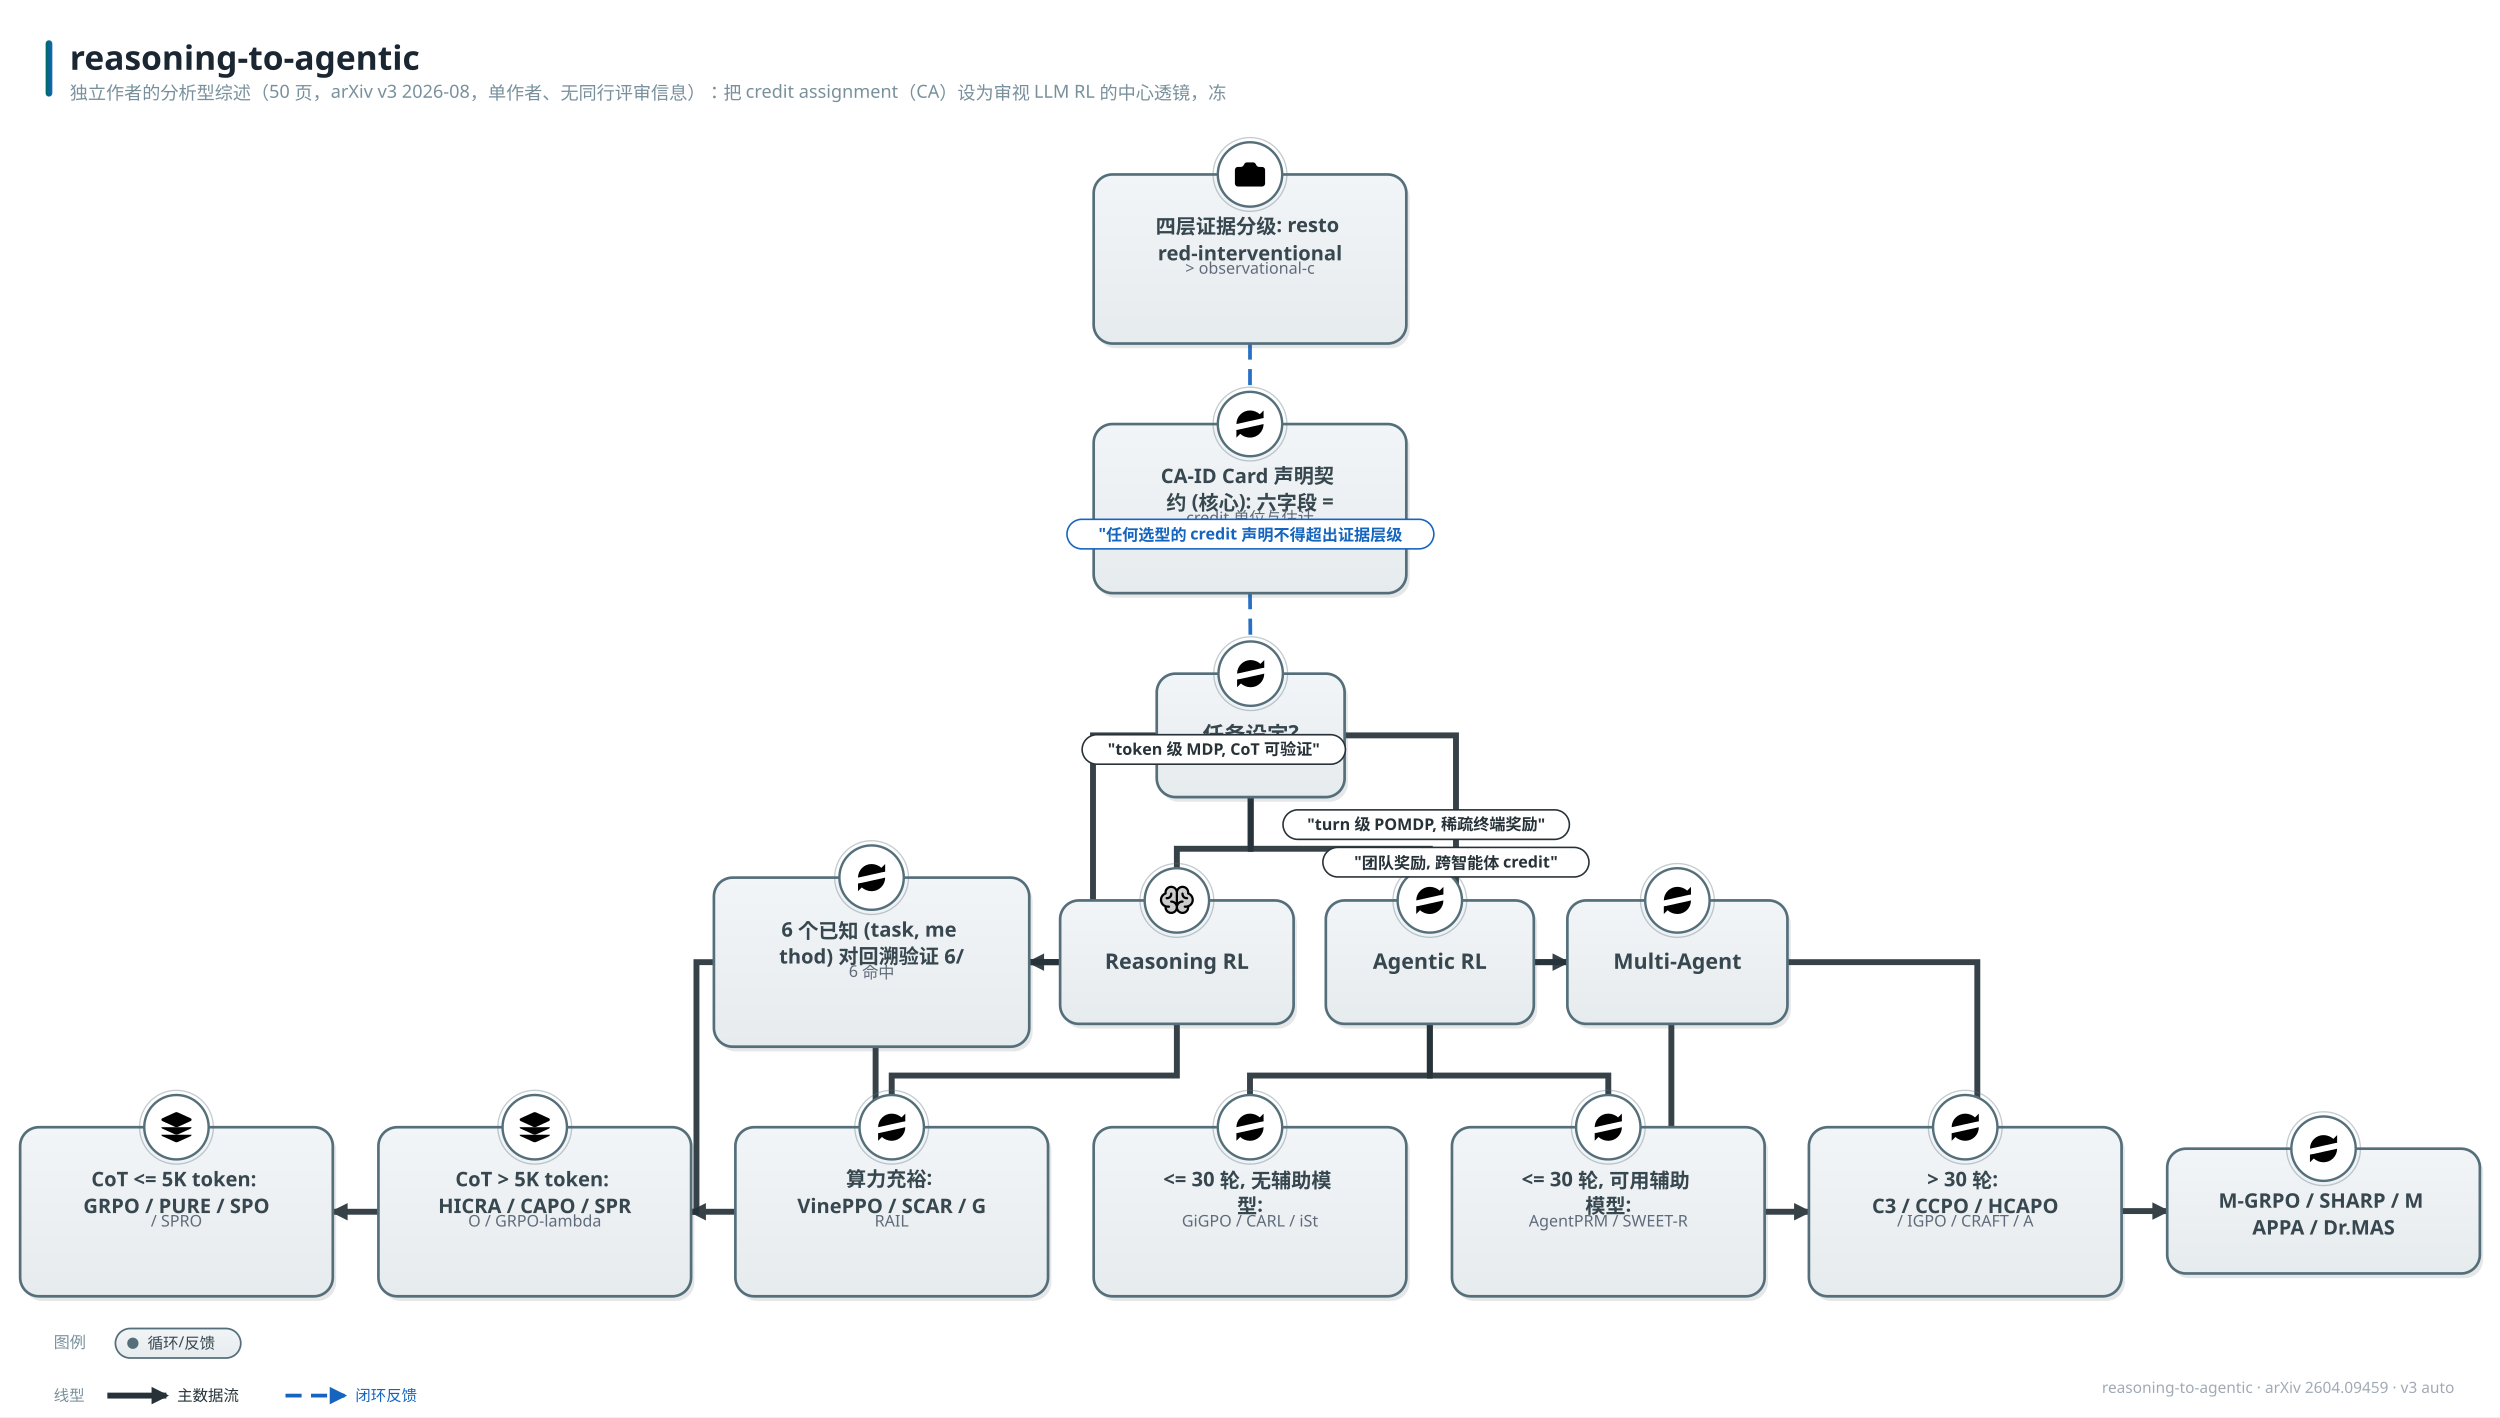
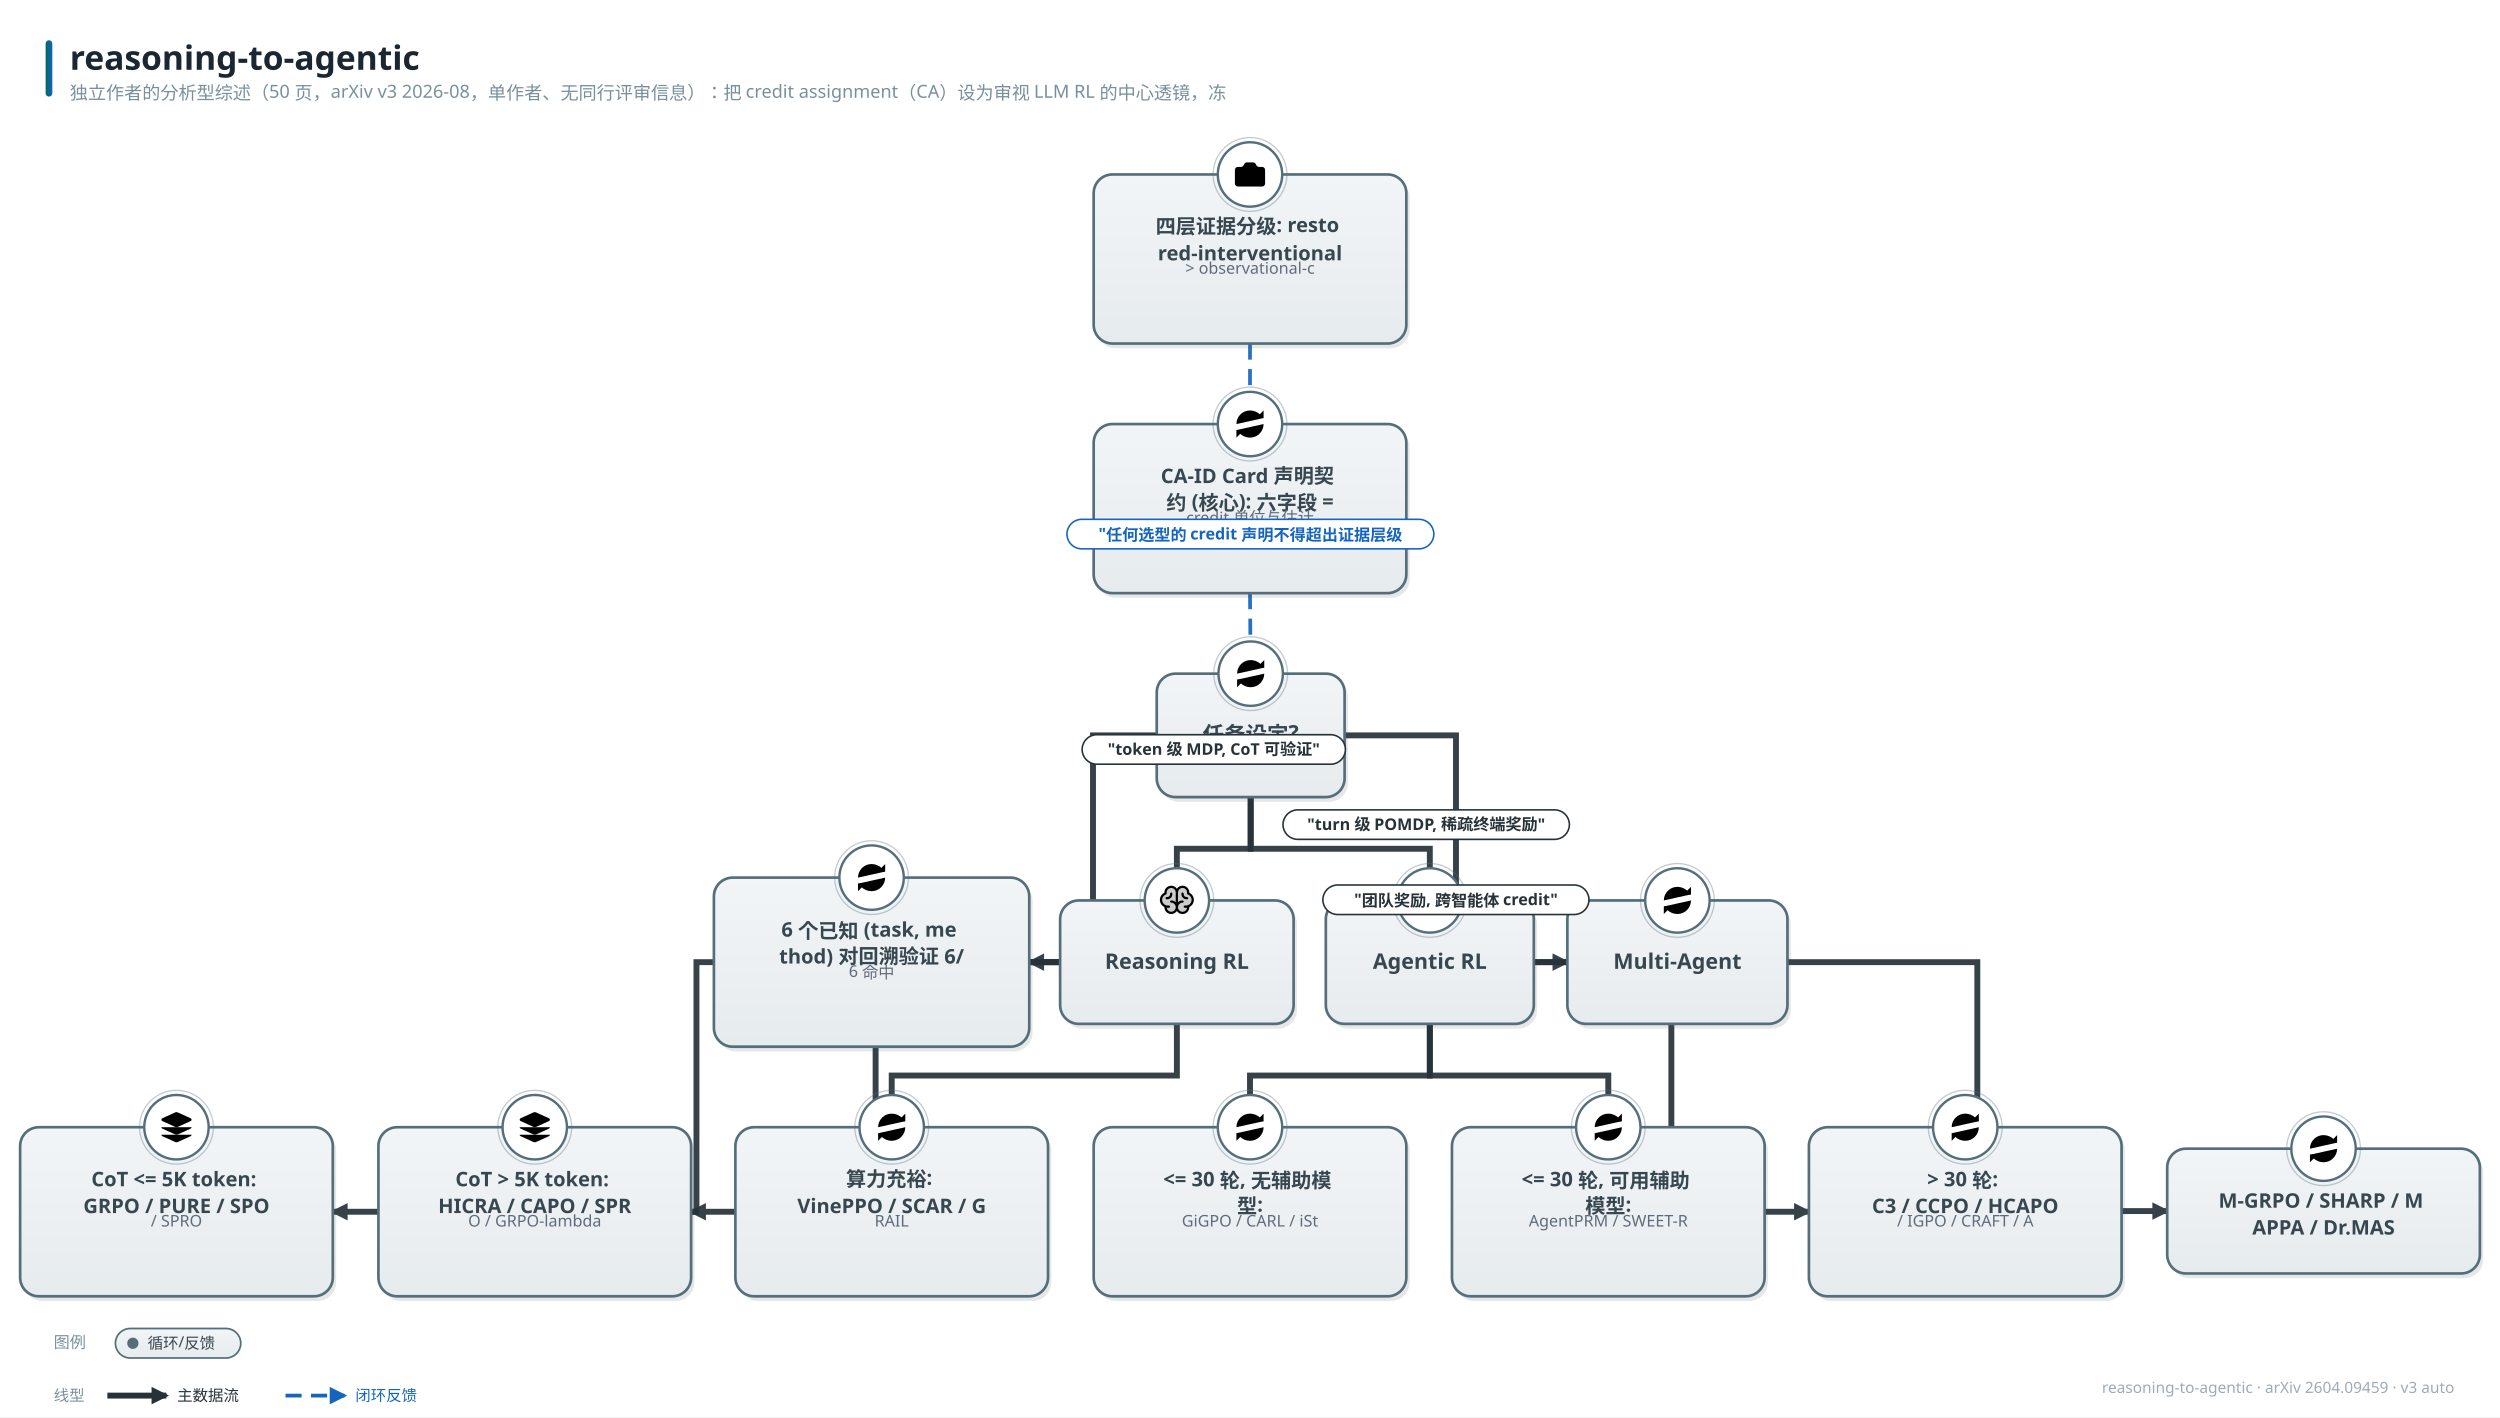
<svg xmlns="http://www.w3.org/2000/svg" width="1863" height="1056" viewBox="0 0 1863 1056" font-family="'PingFang SC','Hiragino Sans GB','Microsoft YaHei','Segoe UI',sans-serif">
  <style>text{font-family:'PingFang SC','Hiragino Sans GB','Microsoft YaHei','Segoe UI',sans-serif;} .lbl{font-weight:700;}</style>
  <defs>
    <linearGradient id="g-data" x1="0" y1="0" x2="0" y2="1">
      <stop offset="0" stop-color="#f1f9f1" />
      <stop offset="1" stop-color="#e2f0e2" />
    </linearGradient>
    <linearGradient id="g-frozen" x1="0" y1="0" x2="0" y2="1">
      <stop offset="0" stop-color="#f0f7fe" />
      <stop offset="1" stop-color="#dcecfb" />
    </linearGradient>
    <linearGradient id="g-train" x1="0" y1="0" x2="0" y2="1">
      <stop offset="0" stop-color="#fff6e8" />
      <stop offset="1" stop-color="#ffedd4" />
    </linearGradient>
    <linearGradient id="g-loss" x1="0" y1="0" x2="0" y2="1">
      <stop offset="0" stop-color="#fdf0f1" />
      <stop offset="1" stop-color="#f9e0e2" />
    </linearGradient>
    <linearGradient id="g-act" x1="0" y1="0" x2="0" y2="1">
      <stop offset="0" stop-color="#f8f1fb" />
      <stop offset="1" stop-color="#f0e4f7" />
    </linearGradient>
    <linearGradient id="g-loop" x1="0" y1="0" x2="0" y2="1">
      <stop offset="0" stop-color="#f2f5f7" />
      <stop offset="1" stop-color="#e6ebee" />
    </linearGradient>
    <linearGradient id="g-env" x1="0" y1="0" x2="0" y2="1">
      <stop offset="0" stop-color="#eef8f6" />
      <stop offset="1" stop-color="#dcf0ec" />
    </linearGradient>
    <linearGradient id="g-mem" x1="0" y1="0" x2="0" y2="1">
      <stop offset="0" stop-color="#fffef0" />
      <stop offset="1" stop-color="#fdf6d8" />
    </linearGradient>
    <linearGradient id="g-reward" x1="0" y1="0" x2="0" y2="1">
      <stop offset="0" stop-color="#fdf2f7" />
      <stop offset="1" stop-color="#f9e2ed" />
    </linearGradient>
    <linearGradient id="g-key" x1="0" y1="0" x2="0" y2="1">
      <stop offset="0" stop-color="#fffaf0" />
      <stop offset="1" stop-color="#fff1d6" />
    </linearGradient>
    <linearGradient id="g-title" x1="0" y1="0" x2="1" y2="0">
      <stop offset="0" stop-color="#00695c" />
      <stop offset="1" stop-color="#1565c0" />
    </linearGradient>
    <marker id="arr-main" viewBox="0 0 10 10" refX="8.5" refY="5" markerWidth="13" markerHeight="13" markerUnits="userSpaceOnUse" orient="auto-start-reverse">
      <path d="M0 0 L10 5 L0 10 z" fill="#546e7a" />
    </marker>
    <marker id="arr-thick" viewBox="0 0 10 10" refX="8.5" refY="5" markerWidth="13" markerHeight="13" markerUnits="userSpaceOnUse" orient="auto-start-reverse">
      <path d="M0 0 L10 5 L0 10 z" fill="#263238" />
    </marker>
    <marker id="arr-thin" viewBox="0 0 10 10" refX="8.5" refY="5" markerWidth="13" markerHeight="13" markerUnits="userSpaceOnUse" orient="auto-start-reverse">
      <path d="M0 0 L10 5 L0 10 z" fill="#9fb0bb" />
    </marker>
    <marker id="arr-fb" viewBox="0 0 10 10" refX="8.5" refY="5" markerWidth="13" markerHeight="13" markerUnits="userSpaceOnUse" orient="auto-start-reverse">
      <path d="M0 0 L10 5 L0 10 z" fill="#1565c0" />
    </marker>
    <marker id="arr-loss" viewBox="0 0 10 10" refX="8.5" refY="5" markerWidth="13" markerHeight="13" markerUnits="userSpaceOnUse" orient="auto-start-reverse">
      <path d="M0 0 L10 5 L0 10 z" fill="#c62828" />
    </marker>
  </defs>
  <rect width="1863" height="1056" fill="#ffffff" />
  <rect x="34" y="30" width="5" height="42" rx="2.5" fill="url(#g-title)" />
  <text x="52" y="52" font-size="25" font-weight="800" fill="#1a2733">reasoning-to-agentic</text>
  <text x="52" y="74" font-size="13.5" fill="#78909c">独立作者的分析型综述（50 页，arXiv v3 2026-08，单作者、无同行评审信息）：把 credit assignment（CA）设为审视 LLM RL 的中心透镜，冻</text>
  <text x="1829" y="1038" font-size="11.5" fill="#a0aab4" text-anchor="end">reasoning-to-agentic · arXiv 2604.09459 · v3 auto</text>
  <path d="M 932.0 594.0 L 932.0 632.5 L 877.0 632.5 L 877.0 671.0" fill="none" stroke="#263238" stroke-width="4.4" marker-end="url(#arr-thick)" opacity="0.92" />
  <path d="M 932.0 594.0 L 932.0 632.5 L 1065.5 632.5 L 1065.5 671.0" fill="none" stroke="#263238" stroke-width="4.4" marker-end="url(#arr-thick)" opacity="0.92" />
  <path d="M 1002.0 548.0 L 1085.0 548.0 L 1085.0 717.0 L 1168.0 717.0" fill="none" stroke="#263238" stroke-width="4.4" marker-end="url(#arr-thick)" opacity="0.92" />
  <path d="M 790.0 717.0 L 519.0 717.0 L 519.0 903.0 L 248.0 903.0" fill="none" stroke="#263238" stroke-width="4.4" marker-end="url(#arr-thick)" opacity="0.92" />
  <path d="M 790.0 717.0 L 652.5 717.0 L 652.5 903.0 L 515.0 903.0" fill="none" stroke="#263238" stroke-width="4.4" marker-end="url(#arr-thick)" opacity="0.92" />
  <path d="M 877.0 763.0 L 877.0 801.5 L 664.5 801.5 L 664.5 840.0" fill="none" stroke="#263238" stroke-width="4.4" marker-end="url(#arr-thick)" opacity="0.92" />
  <path d="M 1065.5 763.0 L 1065.5 801.5 L 931.5 801.5 L 931.5 840.0" fill="none" stroke="#263238" stroke-width="4.4" marker-end="url(#arr-thick)" opacity="0.92" />
  <path d="M 1065.5 763.0 L 1065.5 801.5 L 1198.5 801.5 L 1198.5 840.0" fill="none" stroke="#263238" stroke-width="4.4" marker-end="url(#arr-thick)" opacity="0.92" />
  <path d="M 1143.0 717.0 L 1245.5 717.0 L 1245.5 903.0 L 1348.0 903.0" fill="none" stroke="#263238" stroke-width="4.4" marker-end="url(#arr-thick)" opacity="0.92" />
  <path d="M 1332.0 717.0 L 1473.5 717.0 L 1473.5 902.5 L 1615.0 902.5" fill="none" stroke="#263238" stroke-width="4.4" marker-end="url(#arr-thick)" opacity="0.92" />
  <path d="M 931.5 442.0 L 932.0 502.0" fill="none" stroke="#1565c0" stroke-width="2.8" stroke-dasharray="12 7" marker-end="url(#arr-fb)" opacity="0.92" />
  <path d="M 931.5 256.0 L 931.5 316.0" fill="none" stroke="#1565c0" stroke-width="2.8" stroke-dasharray="12 7" marker-end="url(#arr-fb)" opacity="0.92" />
  <path d="M 862.0 548.0 L 814.5 548.0 L 814.5 717.0 L 767.0 717.0" fill="none" stroke="#263238" stroke-width="4.4" marker-end="url(#arr-thick)" opacity="0.92" />
  <rect x="864.5" y="505.5" width="140" height="92" rx="14" fill="#37474f" opacity="0.13" />
  <rect x="862" y="502" width="140" height="92" rx="14" fill="url(#g-loop)" stroke="#546e7a" stroke-width="2.0" />
  <circle cx="932.0" cy="502" r="24" fill="#ffffff" stroke="#546e7a" stroke-width="1.8" />
  <circle cx="932.0" cy="502" r="27.5" fill="none" stroke="#546e7a" stroke-width="1" opacity="0.35" />
  <g transform="translate(918.5,488.5) scale(1.125)">
    <path d="M3 12a9 9 0 0 1 9-9 9.75 9.75 0 0 1 6.74 2.74L21 8" />
    <path d="M21 3v5h-5" />
    <path d="M21 12a9 9 0 0 1-9 9 9.75 9.75 0 0 1-6.74-2.74L3 16" />
    <path d="M8 16H3v5" />
  </g>
  <text x="932.0" y="553" font-size="16" class="lbl" fill="#37474f" text-anchor="middle">任务设定?</text>
  <rect x="817.5" y="319.5" width="233" height="126" rx="14" fill="#37474f" opacity="0.13" />
  <rect x="815" y="316" width="233" height="126" rx="14" fill="url(#g-loop)" stroke="#546e7a" stroke-width="2.0" />
  <circle cx="931.5" cy="316" r="24" fill="#ffffff" stroke="#546e7a" stroke-width="1.8" />
  <circle cx="931.5" cy="316" r="27.5" fill="none" stroke="#546e7a" stroke-width="1" opacity="0.35" />
  <g transform="translate(918.0,302.5) scale(1.125)">
    <path d="M3 12a9 9 0 0 1 9-9 9.75 9.75 0 0 1 6.74 2.74L21 8" />
    <path d="M21 3v5h-5" />
    <path d="M21 12a9 9 0 0 1-9 9 9.75 9.75 0 0 1-6.74-2.74L3 16" />
    <path d="M8 16H3v5" />
  </g>
  <text x="931.5" y="360" font-size="15" class="lbl" fill="#37474f" text-anchor="middle">
    <tspan x="931.5" dy="0">CA-ID Card 声明契</tspan>
    <tspan x="931.5" dy="20">约 (核心): 六字段 =</tspan>
  </text>
  <text x="931.5" y="390" font-size="12" fill="#5f6b7a" text-anchor="middle"> credit 单位与估计</text>
  <rect x="817.5" y="133.5" width="233" height="126" rx="14" fill="#37474f" opacity="0.13" />
  <rect x="815" y="130" width="233" height="126" rx="14" fill="url(#g-loop)" stroke="#546e7a" stroke-width="2.0" />
  <circle cx="931.5" cy="130" r="24" fill="#ffffff" stroke="#546e7a" stroke-width="1.8" />
  <circle cx="931.5" cy="130" r="27.5" fill="none" stroke="#546e7a" stroke-width="1" opacity="0.35" />
  <g transform="translate(918.0,116.5) scale(1.125)">
    <path d="M13.997 4a2 2 0 0 1 1.76 1.05l.486.9A2 2 0 0 0 18.003 7H20a2 2 0 0 1 2 2v9a2 2 0 0 1-2 2H4a2 2 0 0 1-2-2V9a2 2 0 0 1 2-2h1.997a2 2 0 0 0 1.759-1.048l.489-.904A2 2 0 0 1 10.004 4z" />
    <circle cx="12" cy="13" r="3" />
  </g>
  <text x="931.5" y="174" font-size="15" class="lbl" fill="#37474f" text-anchor="middle">
    <tspan x="931.5" dy="0">四层证据分级: resto</tspan>
    <tspan x="931.5" dy="20">red-interventional</tspan>
  </text>
  <text x="931.5" y="204" font-size="12" fill="#5f6b7a" text-anchor="middle"> &gt; observational-c</text>
  <rect x="534.5" y="657.5" width="235" height="126" rx="14" fill="#37474f" opacity="0.13" />
  <rect x="532" y="654" width="235" height="126" rx="14" fill="url(#g-loop)" stroke="#546e7a" stroke-width="2.0" />
  <circle cx="649.5" cy="654" r="24" fill="#ffffff" stroke="#546e7a" stroke-width="1.8" />
  <circle cx="649.5" cy="654" r="27.5" fill="none" stroke="#546e7a" stroke-width="1" opacity="0.35" />
  <g transform="translate(636.0,640.5) scale(1.125)">
    <path d="M3 12a9 9 0 0 1 9-9 9.75 9.75 0 0 1 6.74 2.74L21 8" />
    <path d="M21 3v5h-5" />
    <path d="M21 12a9 9 0 0 1-9 9 9.75 9.75 0 0 1-6.74-2.74L3 16" />
    <path d="M8 16H3v5" />
  </g>
  <text x="649.5" y="698" font-size="15" class="lbl" fill="#37474f" text-anchor="middle">
    <tspan x="649.5" dy="0">6 个已知 (task, me</tspan>
    <tspan x="649.5" dy="20">thod) 对回溯验证 6/</tspan>
  </text>
  <text x="649.5" y="728" font-size="12" fill="#5f6b7a" text-anchor="middle">6 命中</text>
  <rect x="792.5" y="674.5" width="174" height="92" rx="14" fill="#37474f" opacity="0.13" />
  <rect x="790" y="671" width="174" height="92" rx="14" fill="url(#g-loop)" stroke="#546e7a" stroke-width="2.0" />
  <circle cx="877.0" cy="671" r="24" fill="#ffffff" stroke="#546e7a" stroke-width="1.8" />
  <circle cx="877.0" cy="671" r="27.5" fill="none" stroke="#546e7a" stroke-width="1" opacity="0.35" />
  <g transform="translate(863.5,657.5) scale(0.1055)">
    <path d="M240,124a48,48,0,0,1-32,45.27h0V176a40,40,0,0,1-80,0,40,40,0,0,1-80,0v-6.73h0a48,48,0,0,1,0-90.54V72a40,40,0,0,1,80,0,40,40,0,0,1,80,0v6.73A48,48,0,0,1,240,124Z" opacity="0.2" />
    <path d="M248,124a56.11,56.11,0,0,0-32-50.61V72a48,48,0,0,0-88-26.49A48,48,0,0,0,40,72v1.39a56,56,0,0,0,0,101.2V176a48,48,0,0,0,88,26.49A48,48,0,0,0,216,176v-1.41A56.09,56.09,0,0,0,248,124ZM88,208a32,32,0,0,1-31.81-28.56A55.87,55.87,0,0,0,64,180h8a8,8,0,0,0,0-16H64A40,40,0,0,1,50.67,86.27,8,8,0,0,0,56,78.73V72a32,32,0,0,1,64,0v68.26A47.8,47.8,0,0,0,88,128a8,8,0,0,0,0,16,32,32,0,0,1,0,64Zm104-44h-8a8,8,0,0,0,0,16h8a55.87,55.87,0,0,0,7.81-.56A32,32,0,1,1,168,144a8,8,0,0,0,0-16,47.8,47.8,0,0,0-32,12.26V72a32,32,0,0,1,64,0v6.73a8,8,0,0,0,5.33,7.54A40,40,0,0,1,192,164Zm16-52a8,8,0,0,1-8,8h-4a36,36,0,0,1-36-36V80a8,8,0,0,1,16,0v4a20,20,0,0,0,20,20h4A8,8,0,0,1,208,112ZM60,120H56a8,8,0,0,1,0-16h4A20,20,0,0,0,80,84V80a8,8,0,0,1,16,0v4A36,36,0,0,1,60,120Z" />
  </g>
  <text x="877.0" y="722" font-size="16" class="lbl" fill="#37474f" text-anchor="middle">Reasoning RL</text>
  <rect x="990.5" y="674.5" width="155" height="92" rx="14" fill="#37474f" opacity="0.13" />
  <rect x="988" y="671" width="155" height="92" rx="14" fill="url(#g-loop)" stroke="#546e7a" stroke-width="2.0" />
  <circle cx="1065.5" cy="671" r="24" fill="#ffffff" stroke="#546e7a" stroke-width="1.8" />
  <circle cx="1065.5" cy="671" r="27.5" fill="none" stroke="#546e7a" stroke-width="1" opacity="0.35" />
  <g transform="translate(1052.0,657.5) scale(1.125)">
    <path d="M3 12a9 9 0 0 1 9-9 9.75 9.75 0 0 1 6.74 2.74L21 8" />
    <path d="M21 3v5h-5" />
    <path d="M21 12a9 9 0 0 1-9 9 9.75 9.75 0 0 1-6.74-2.74L3 16" />
    <path d="M8 16H3v5" />
  </g>
  <text x="1065.5" y="722" font-size="16" class="lbl" fill="#37474f" text-anchor="middle">Agentic RL</text>
  <rect x="1170.5" y="674.5" width="164" height="92" rx="14" fill="#37474f" opacity="0.13" />
  <rect x="1168" y="671" width="164" height="92" rx="14" fill="url(#g-loop)" stroke="#546e7a" stroke-width="2.0" />
  <circle cx="1250.0" cy="671" r="24" fill="#ffffff" stroke="#546e7a" stroke-width="1.8" />
  <circle cx="1250.0" cy="671" r="27.5" fill="none" stroke="#546e7a" stroke-width="1" opacity="0.35" />
  <g transform="translate(1236.5,657.5) scale(1.125)">
    <path d="M3 12a9 9 0 0 1 9-9 9.75 9.75 0 0 1 6.74 2.74L21 8" />
    <path d="M21 3v5h-5" />
    <path d="M21 12a9 9 0 0 1-9 9 9.75 9.75 0 0 1-6.74-2.74L3 16" />
    <path d="M8 16H3v5" />
  </g>
  <text x="1250.0" y="722" font-size="16" class="lbl" fill="#37474f" text-anchor="middle">Multi-Agent</text>
  <rect x="17.5" y="843.5" width="233" height="126" rx="14" fill="#37474f" opacity="0.13" />
  <rect x="15" y="840" width="233" height="126" rx="14" fill="url(#g-loop)" stroke="#546e7a" stroke-width="2.0" />
  <circle cx="131.5" cy="840" r="24" fill="#ffffff" stroke="#546e7a" stroke-width="1.8" />
  <circle cx="131.5" cy="840" r="27.5" fill="none" stroke="#546e7a" stroke-width="1" opacity="0.35" />
  <g transform="translate(118.0,826.5) scale(1.125)">
    <path d="M12.83 2.18a2 2 0 0 0-1.66 0L2.6 6.08a1 1 0 0 0 0 1.83l8.58 3.91a2 2 0 0 0 1.66 0l8.58-3.9a1 1 0 0 0 0-1.83z" />
    <path d="M2 12a1 1 0 0 0 .58.91l8.6 3.91a2 2 0 0 0 1.65 0l8.58-3.9A1 1 0 0 0 22 12" />
    <path d="M2 17a1 1 0 0 0 .58.91l8.6 3.91a2 2 0 0 0 1.65 0l8.58-3.9A1 1 0 0 0 22 17" />
  </g>
  <text x="131.5" y="884" font-size="15" class="lbl" fill="#37474f" text-anchor="middle">
    <tspan x="131.5" dy="0">CoT &lt;= 5K token:</tspan>
    <tspan x="131.5" dy="20">GRPO / PURE / SPO </tspan>
  </text>
  <text x="131.5" y="914" font-size="12" fill="#5f6b7a" text-anchor="middle">/ SPRO</text>
  <rect x="284.5" y="843.5" width="233" height="126" rx="14" fill="#37474f" opacity="0.13" />
  <rect x="282" y="840" width="233" height="126" rx="14" fill="url(#g-loop)" stroke="#546e7a" stroke-width="2.0" />
  <circle cx="398.5" cy="840" r="24" fill="#ffffff" stroke="#546e7a" stroke-width="1.8" />
  <circle cx="398.5" cy="840" r="27.5" fill="none" stroke="#546e7a" stroke-width="1" opacity="0.35" />
  <g transform="translate(385.0,826.5) scale(1.125)">
    <path d="M12.83 2.18a2 2 0 0 0-1.66 0L2.6 6.08a1 1 0 0 0 0 1.83l8.58 3.91a2 2 0 0 0 1.66 0l8.58-3.9a1 1 0 0 0 0-1.83z" />
    <path d="M2 12a1 1 0 0 0 .58.91l8.6 3.91a2 2 0 0 0 1.65 0l8.58-3.9A1 1 0 0 0 22 12" />
    <path d="M2 17a1 1 0 0 0 .58.91l8.6 3.91a2 2 0 0 0 1.65 0l8.58-3.9A1 1 0 0 0 22 17" />
  </g>
  <text x="398.5" y="884" font-size="15" class="lbl" fill="#37474f" text-anchor="middle">
    <tspan x="398.5" dy="0">CoT &gt; 5K token:</tspan>
    <tspan x="398.5" dy="20">HICRA / CAPO / SPR</tspan>
  </text>
  <text x="398.5" y="914" font-size="12" fill="#5f6b7a" text-anchor="middle">O / GRPO-lambda</text>
  <rect x="550.5" y="843.5" width="233" height="126" rx="14" fill="#37474f" opacity="0.13" />
  <rect x="548" y="840" width="233" height="126" rx="14" fill="url(#g-loop)" stroke="#546e7a" stroke-width="2.0" />
  <circle cx="664.5" cy="840" r="24" fill="#ffffff" stroke="#546e7a" stroke-width="1.8" />
  <circle cx="664.5" cy="840" r="27.5" fill="none" stroke="#546e7a" stroke-width="1" opacity="0.35" />
  <g transform="translate(651.0,826.5) scale(1.125)">
    <path d="M3 12a9 9 0 0 1 9-9 9.75 9.75 0 0 1 6.74 2.74L21 8" />
    <path d="M21 3v5h-5" />
    <path d="M21 12a9 9 0 0 1-9 9 9.75 9.75 0 0 1-6.74-2.74L3 16" />
    <path d="M8 16H3v5" />
  </g>
  <text x="664.5" y="884" font-size="15" class="lbl" fill="#37474f" text-anchor="middle">
    <tspan x="664.5" dy="0">算力充裕:</tspan>
    <tspan x="664.5" dy="20">VinePPO / SCAR / G</tspan>
  </text>
  <text x="664.5" y="914" font-size="12" fill="#5f6b7a" text-anchor="middle">RAIL</text>
  <rect x="817.5" y="843.5" width="233" height="126" rx="14" fill="#37474f" opacity="0.13" />
  <rect x="815" y="840" width="233" height="126" rx="14" fill="url(#g-loop)" stroke="#546e7a" stroke-width="2.0" />
  <circle cx="931.5" cy="840" r="24" fill="#ffffff" stroke="#546e7a" stroke-width="1.8" />
  <circle cx="931.5" cy="840" r="27.5" fill="none" stroke="#546e7a" stroke-width="1" opacity="0.35" />
  <g transform="translate(918.0,826.5) scale(1.125)">
    <path d="M3 12a9 9 0 0 1 9-9 9.75 9.75 0 0 1 6.74 2.74L21 8" />
    <path d="M21 3v5h-5" />
    <path d="M21 12a9 9 0 0 1-9 9 9.75 9.75 0 0 1-6.74-2.74L3 16" />
    <path d="M8 16H3v5" />
  </g>
  <text x="931.5" y="884" font-size="15" class="lbl" fill="#37474f" text-anchor="middle">
    <tspan x="931.5" dy="0">&lt;= 30 轮, 无辅助模</tspan>
    <tspan x="931.5" dy="20">型:</tspan>
  </text>
  <text x="931.5" y="914" font-size="12" fill="#5f6b7a" text-anchor="middle">GiGPO / CARL / iSt</text>
  <rect x="1084.5" y="843.5" width="233" height="126" rx="14" fill="#37474f" opacity="0.13" />
  <rect x="1082" y="840" width="233" height="126" rx="14" fill="url(#g-loop)" stroke="#546e7a" stroke-width="2.0" />
  <circle cx="1198.5" cy="840" r="24" fill="#ffffff" stroke="#546e7a" stroke-width="1.8" />
  <circle cx="1198.5" cy="840" r="27.5" fill="none" stroke="#546e7a" stroke-width="1" opacity="0.35" />
  <g transform="translate(1185.0,826.5) scale(1.125)">
    <path d="M3 12a9 9 0 0 1 9-9 9.75 9.75 0 0 1 6.74 2.74L21 8" />
    <path d="M21 3v5h-5" />
    <path d="M21 12a9 9 0 0 1-9 9 9.75 9.75 0 0 1-6.74-2.74L3 16" />
    <path d="M8 16H3v5" />
  </g>
  <text x="1198.5" y="884" font-size="15" class="lbl" fill="#37474f" text-anchor="middle">
    <tspan x="1198.5" dy="0">&lt;= 30 轮, 可用辅助</tspan>
    <tspan x="1198.5" dy="20">模型:</tspan>
  </text>
  <text x="1198.5" y="914" font-size="12" fill="#5f6b7a" text-anchor="middle">AgentPRM / SWEET-R</text>
  <rect x="1350.5" y="843.5" width="233" height="126" rx="14" fill="#37474f" opacity="0.13" />
  <rect x="1348" y="840" width="233" height="126" rx="14" fill="url(#g-loop)" stroke="#546e7a" stroke-width="2.0" />
  <circle cx="1464.5" cy="840" r="24" fill="#ffffff" stroke="#546e7a" stroke-width="1.8" />
  <circle cx="1464.5" cy="840" r="27.5" fill="none" stroke="#546e7a" stroke-width="1" opacity="0.35" />
  <g transform="translate(1451.0,826.5) scale(1.125)">
    <path d="M3 12a9 9 0 0 1 9-9 9.75 9.75 0 0 1 6.74 2.74L21 8" />
    <path d="M21 3v5h-5" />
    <path d="M21 12a9 9 0 0 1-9 9 9.75 9.75 0 0 1-6.74-2.74L3 16" />
    <path d="M8 16H3v5" />
  </g>
  <text x="1464.5" y="884" font-size="15" class="lbl" fill="#37474f" text-anchor="middle">
    <tspan x="1464.5" dy="0">&gt; 30 轮:</tspan>
    <tspan x="1464.5" dy="20">C3 / CCPO / HCAPO </tspan>
  </text>
  <text x="1464.5" y="914" font-size="12" fill="#5f6b7a" text-anchor="middle">/ IGPO / CRAFT / A</text>
  <rect x="1617.5" y="859.5" width="233" height="93" rx="14" fill="#37474f" opacity="0.13" />
  <rect x="1615" y="856" width="233" height="93" rx="14" fill="url(#g-loop)" stroke="#546e7a" stroke-width="2.0" />
  <circle cx="1731.5" cy="856" r="24" fill="#ffffff" stroke="#546e7a" stroke-width="1.8" />
  <circle cx="1731.5" cy="856" r="27.5" fill="none" stroke="#546e7a" stroke-width="1" opacity="0.35" />
  <g transform="translate(1718.0,842.5) scale(1.125)">
    <path d="M3 12a9 9 0 0 1 9-9 9.75 9.75 0 0 1 6.74 2.74L21 8" />
    <path d="M21 3v5h-5" />
    <path d="M21 12a9 9 0 0 1-9 9 9.75 9.75 0 0 1-6.74-2.74L3 16" />
    <path d="M8 16H3v5" />
  </g>
  <text x="1731.5" y="900" font-size="15" class="lbl" fill="#37474f" text-anchor="middle">
    <tspan x="1731.5" dy="0">M-GRPO / SHARP / M</tspan>
    <tspan x="1731.5" dy="20">APPA / Dr.MAS</tspan>
  </text>
  <g transform="translate(904.5,558.5)">
    <rect x="-98.1" y="-11" width="196.2" height="22" rx="11" fill="#ffffff" stroke="#263238" stroke-width="1.2" />
    <text y="4" font-size="12" fill="#263238" font-weight="600" text-anchor="middle">"token 级 MDP, CoT 可验证"</text>
  </g>
  <g transform="translate(1062.8,614.5)">
    <rect x="-106.7" y="-11" width="213.4" height="22" rx="11" fill="#ffffff" stroke="#263238" stroke-width="1.2" />
    <text y="4" font-size="12" fill="#263238" font-weight="600" text-anchor="middle">"turn 级 POMDP, 稀疏终端奖励"</text>
  </g>
-   <g transform="translate(1085.0,642.5)">
+   <g transform="translate(1085.0,670.5)">
    <rect x="-99.2" y="-11" width="198.3" height="22" rx="11" fill="#ffffff" stroke="#263238" stroke-width="1.2" />
    <text y="4" font-size="12" fill="#263238" font-weight="600" text-anchor="middle">"团队奖励, 跨智能体 credit"</text>
  </g>
  <g transform="translate(931.8,398.0)">
    <rect x="-136.7" y="-11" width="273.4" height="22" rx="11" fill="#ffffff" stroke="#1565c0" stroke-width="1.2" />
    <text y="4" font-size="12" fill="#1565c0" font-weight="600" text-anchor="middle">"任何选型的 credit 声明不得超出证据层级</text>
  </g>
  <text x="40" y="1004.5" font-size="12" fill="#78909c">图例</text>
  <g>
    <rect x="86" y="990" width="93.43" height="22" rx="11" fill="url(#g-loop)" stroke="#546e7a" stroke-width="1.3" />
    <circle cx="99" cy="1001" r="4.2" fill="#546e7a" />
    <text x="110" y="1005" font-size="11.5" fill="#37474f">循环/反馈</text>
  </g>
  <text x="40" y="1044" font-size="11.5" fill="#78909c">线型</text>
  <g>
    <path d="M 80 1040 h 44" stroke="#263238" stroke-width="4.4" marker-end="url(#arr-thick)" />
    <text x="132" y="1044" font-size="11.5" fill="#263238">主数据流</text>
  </g>
  <g>
    <path d="M 212.76 1040 h 44" stroke="#1565c0" stroke-width="2.8" stroke-dasharray="12 7" marker-end="url(#arr-fb)" />
    <text x="264.76" y="1044" font-size="11.5" fill="#1565c0">闭环反馈</text>
  </g>
</svg>
